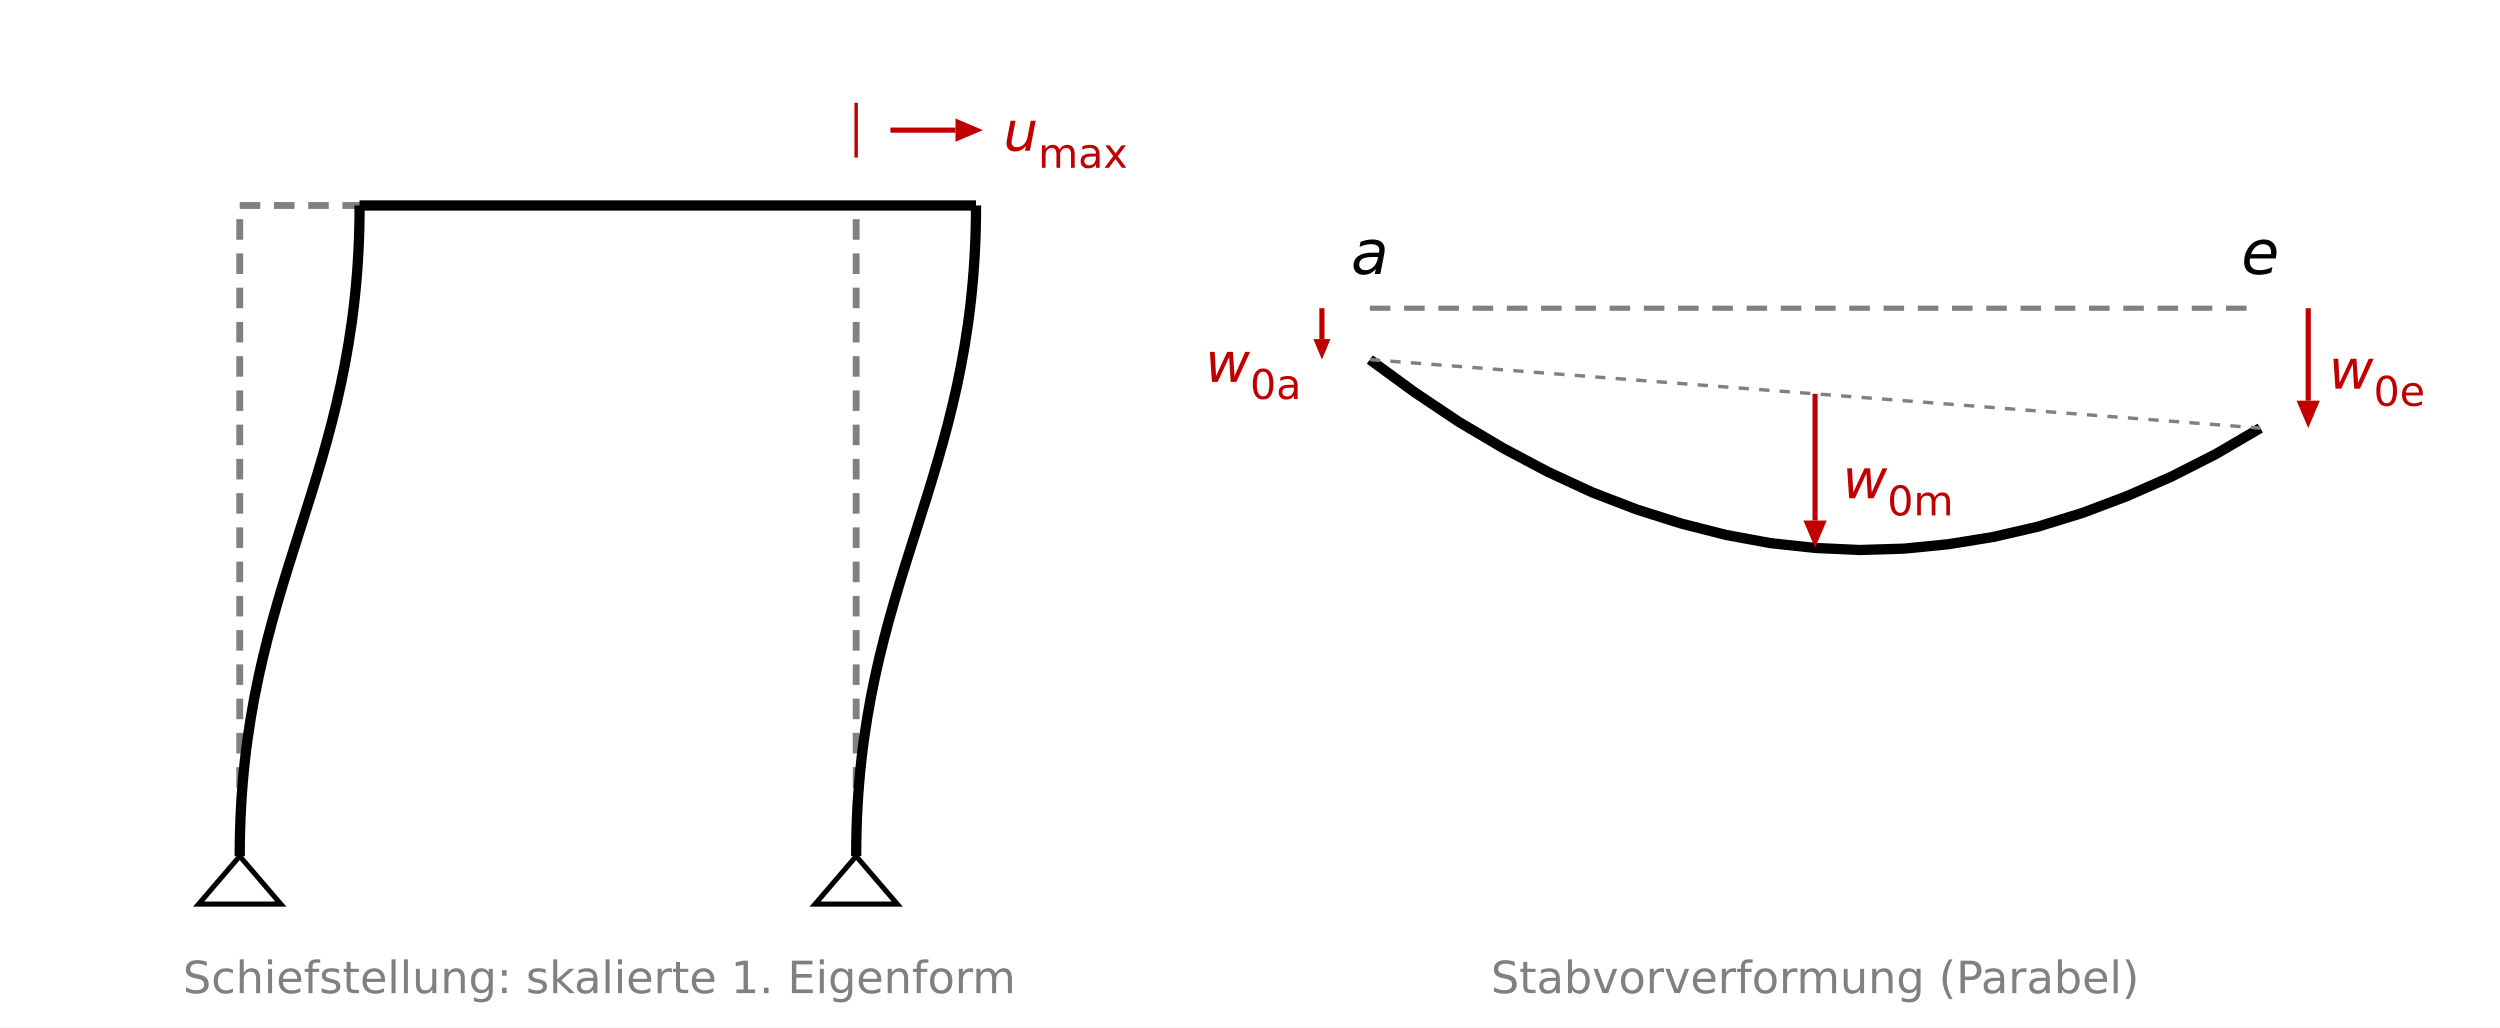
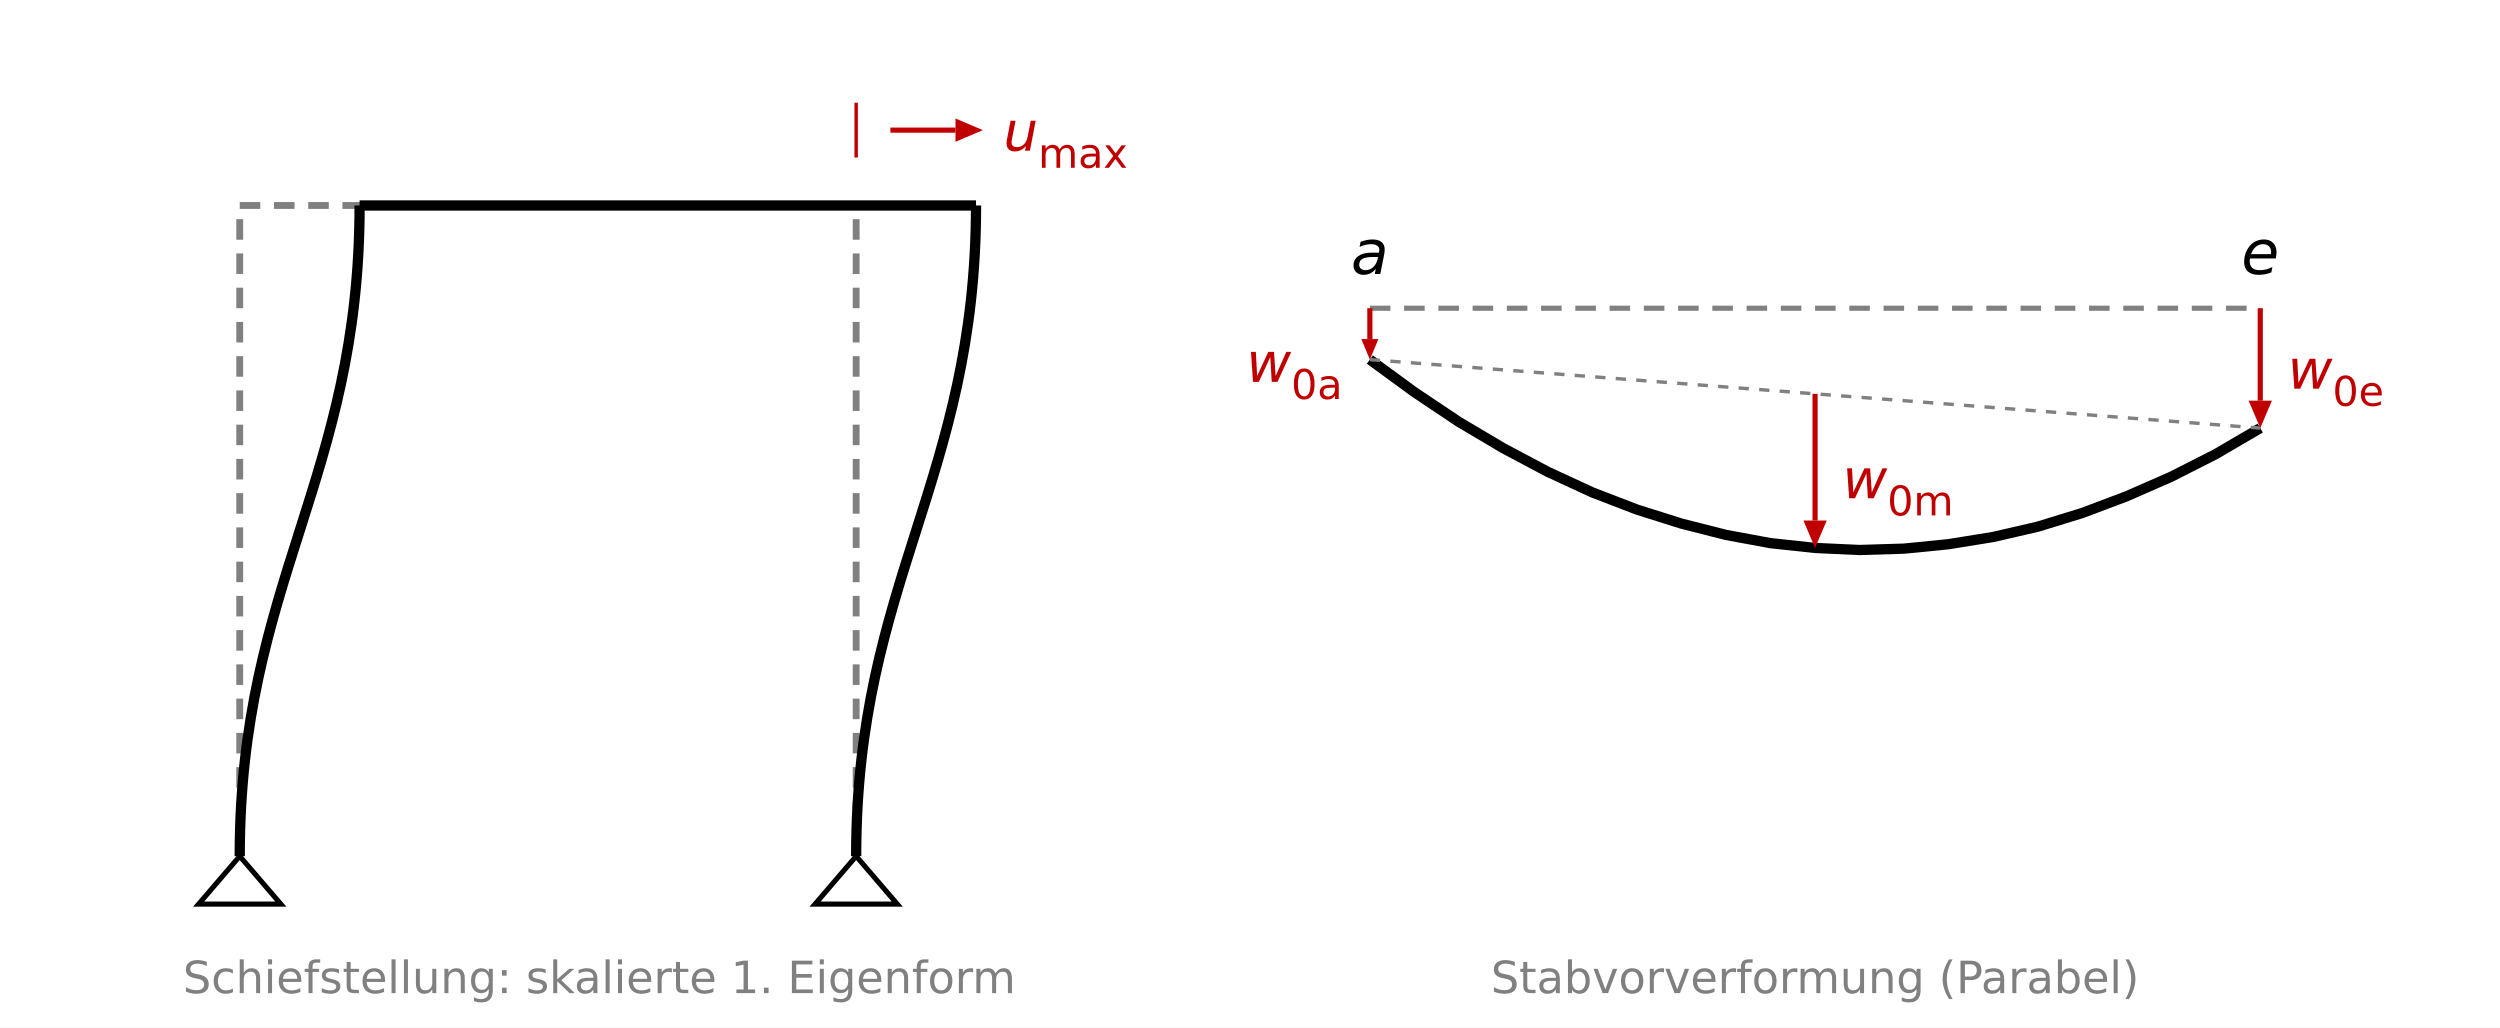
<svg xmlns="http://www.w3.org/2000/svg" width="730" height="300" viewBox="0 0 730 300">
  <rect width="100%" height="100%" fill="white" />
  <line x1="70.0" y1="250.0" x2="70.0" y2="60.0" stroke="#808080" stroke-width="2" stroke-linecap="butt" stroke-dasharray="6,4" />
  <line x1="250.0" y1="250.0" x2="250.0" y2="60.0" stroke="#808080" stroke-width="2" stroke-linecap="butt" stroke-dasharray="6,4" />
  <line x1="70.0" y1="60.0" x2="250.0" y2="60.0" stroke="#808080" stroke-width="2" stroke-linecap="butt" stroke-dasharray="6,4" />
  <path d="M 70 250 C 70 170, 105 140, 105 60" fill="none" stroke="#000000" stroke-width="3" />
  <path d="M 250 250 C 250 170, 285 140, 285 60" fill="none" stroke="#000000" stroke-width="3" />
  <line x1="105.0" y1="60.0" x2="285.0" y2="60.0" stroke="#000000" stroke-width="3" stroke-linecap="butt" />
  <path d="M 58 264 L 70 250 L 82 264 Z" fill="white" stroke="#000000" stroke-width="1.5" />
  <path d="M 238 264 L 250 250 L 262 264 Z" fill="white" stroke="#000000" stroke-width="1.5" />
  <line x1="260.0" y1="38.0" x2="279.0" y2="38.0" stroke="#c00000" stroke-width="1.5" stroke-linecap="butt" />
  <polygon points="287.0,38.0 279.0,34.6 279.0,41.4" fill="#c00000" />
  <line x1="250.0" y1="30.0" x2="250.0" y2="46.0" stroke="#c00000" stroke-width="1" stroke-linecap="butt" />
  <text x="293.0" y="44.0" font-family="DejaVu Sans, Arial, Helvetica, sans-serif" font-size="16" fill="#c00000" text-anchor="start" font-style="italic">u<tspan dy="5" font-size="12" font-style="normal">max</tspan>
  </text>
  <text x="175.0" y="290.0" font-family="DejaVu Sans, Arial, Helvetica, sans-serif" font-size="13" fill="#808080" text-anchor="middle" font-weight="normal">Schiefstellung: skalierte 1. Eigenform</text>
  <line x1="400.0" y1="90.0" x2="660.0" y2="90.0" stroke="#808080" stroke-width="1.5" stroke-linecap="butt" stroke-dasharray="6,4" />
  <path d="M 400.0 105.0 L 413.0 114.5 L 426.0 123.2 L 439.0 130.9 L 452.0 137.8 L 465.0 143.8 L 478.0 148.8 L 491.0 152.9 L 504.0 156.2 L 517.0 158.6 L 530.0 160.0 L 543.0 160.6 L 556.0 160.2 L 569.0 158.9 L 582.0 156.8 L 595.0 153.8 L 608.0 149.8 L 621.0 144.9 L 634.0 139.2 L 647.0 132.6 L 660.0 125.0" fill="none" stroke="#000000" stroke-width="3" />
  <line x1="400.0" y1="105.0" x2="660.0" y2="125.0" stroke="#808080" stroke-width="1" stroke-linecap="butt" stroke-dasharray="3,3" />
  <line x1="530.0" y1="115.0" x2="530.0" y2="152.0" stroke="#c00000" stroke-width="1.5" stroke-linecap="butt" />
  <polygon points="530.0,160.0 533.4,152.0 526.6,152.0" fill="#c00000" />
  <text x="538.0" y="145.5" font-family="DejaVu Sans, Arial, Helvetica, sans-serif" font-size="16" fill="#c00000" text-anchor="start" font-style="italic">w<tspan dy="5" font-size="12" font-style="normal">0m</tspan>
  </text>
-   <line x1="386.0" y1="90.0" x2="386.0" y2="99.0" stroke="#c00000" stroke-width="1.5" stroke-linecap="butt" />
-   <polygon points="386.0,105.0 388.5,99.0 383.5,99.0" fill="#c00000" />
-   <text x="380.0" y="111.5" font-family="DejaVu Sans, Arial, Helvetica, sans-serif" font-size="16" fill="#c00000" text-anchor="end" font-style="italic">w<tspan dy="5" font-size="12" font-style="normal">0a</tspan>
+   <line x1="400.0" y1="90.0" x2="400.0" y2="99.0" stroke="#c00000" stroke-width="1.5" stroke-linecap="butt" />
+   <polygon points="400.0,105.0 402.5,99.0 397.5,99.0" fill="#c00000" />
+   <text x="392.0" y="111.5" font-family="DejaVu Sans, Arial, Helvetica, sans-serif" font-size="16" fill="#c00000" text-anchor="end" font-style="italic">w<tspan dy="5" font-size="12" font-style="normal">0a</tspan>
  </text>
-   <line x1="674.0" y1="90.0" x2="674.0" y2="117.0" stroke="#c00000" stroke-width="1.5" stroke-linecap="butt" />
-   <polygon points="674.0,125.0 677.4,117.0 670.6,117.0" fill="#c00000" />
-   <text x="680.0" y="113.5" font-family="DejaVu Sans, Arial, Helvetica, sans-serif" font-size="16" fill="#c00000" text-anchor="start" font-style="italic">w<tspan dy="5" font-size="12" font-style="normal">0e</tspan>
+   <line x1="660.0" y1="90.0" x2="660.0" y2="117.0" stroke="#c00000" stroke-width="1.5" stroke-linecap="butt" />
+   <polygon points="660.0,125.0 663.4,117.0 656.6,117.0" fill="#c00000" />
+   <text x="668.0" y="113.5" font-family="DejaVu Sans, Arial, Helvetica, sans-serif" font-size="16" fill="#c00000" text-anchor="start" font-style="italic">w<tspan dy="5" font-size="12" font-style="normal">0e</tspan>
  </text>
  <text x="400.0" y="80.0" font-family="DejaVu Sans, Arial, Helvetica, sans-serif" font-size="18" fill="#000000" text-anchor="middle" font-style="italic">a</text>
  <text x="660.0" y="80.0" font-family="DejaVu Sans, Arial, Helvetica, sans-serif" font-size="18" fill="#000000" text-anchor="middle" font-style="italic">e</text>
  <text x="530.0" y="290.0" font-family="DejaVu Sans, Arial, Helvetica, sans-serif" font-size="13" fill="#808080" text-anchor="middle" font-weight="normal">Stabvorverformung (Parabel)</text>
</svg>
